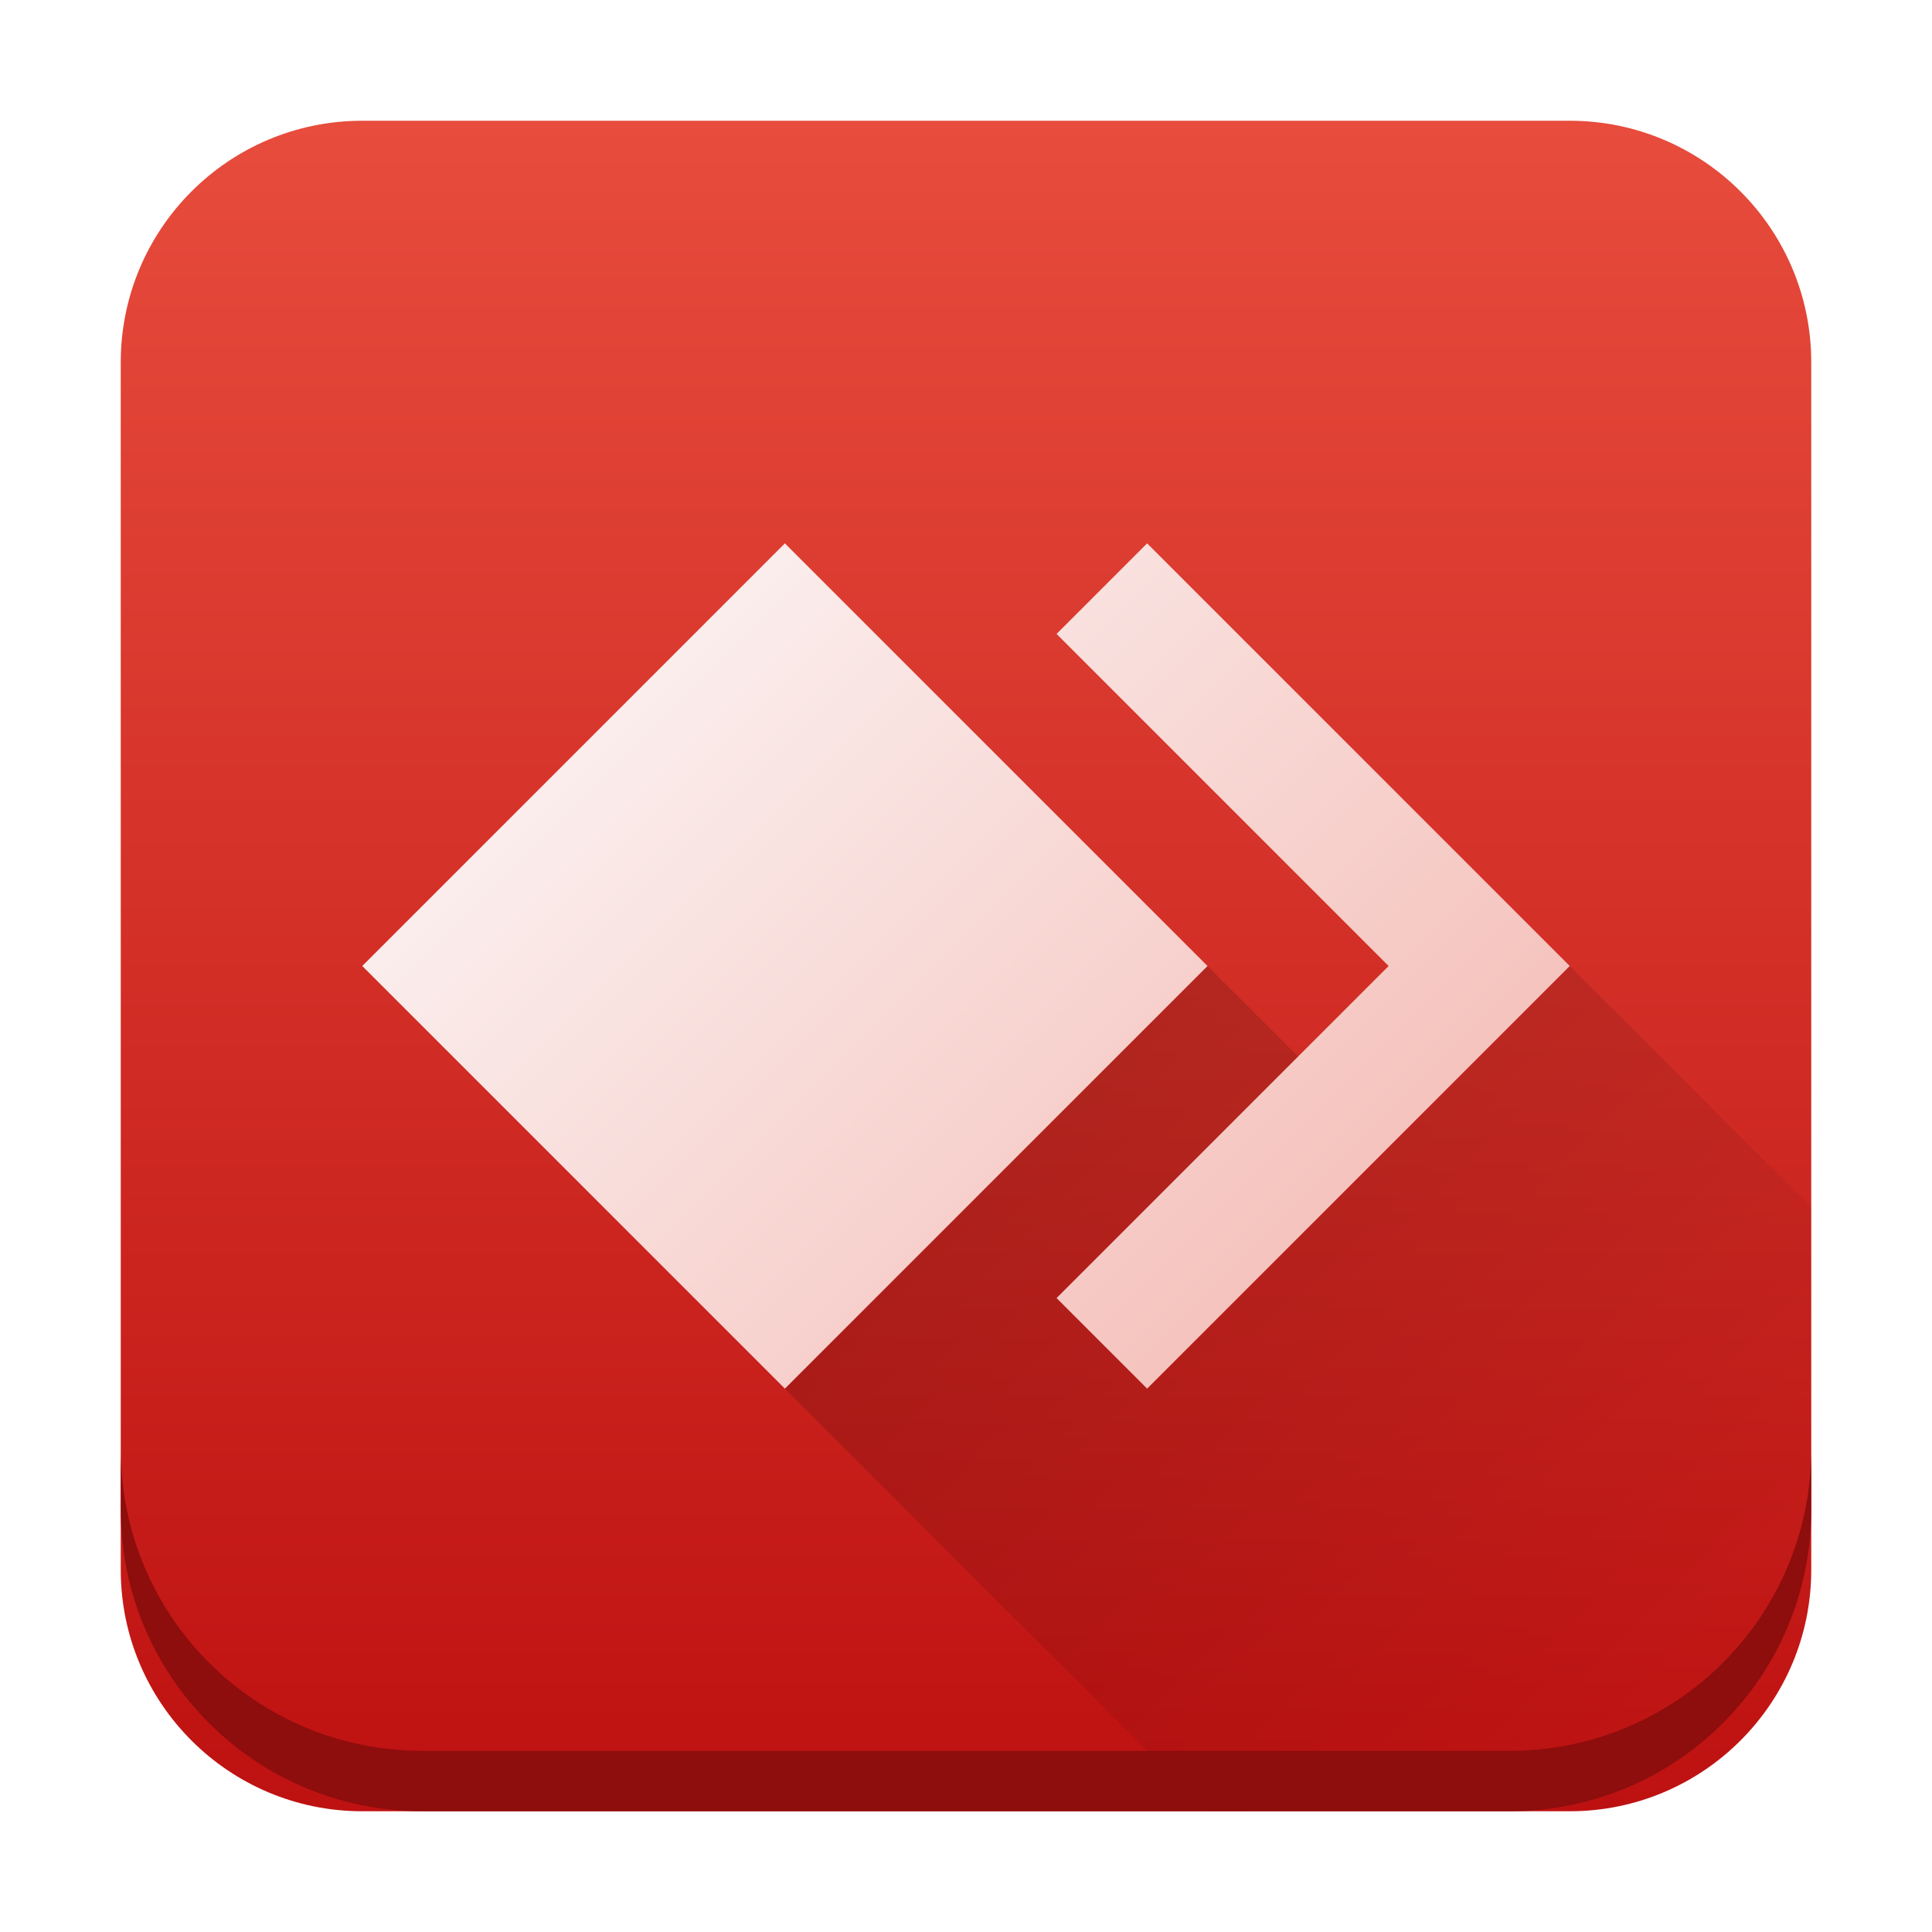
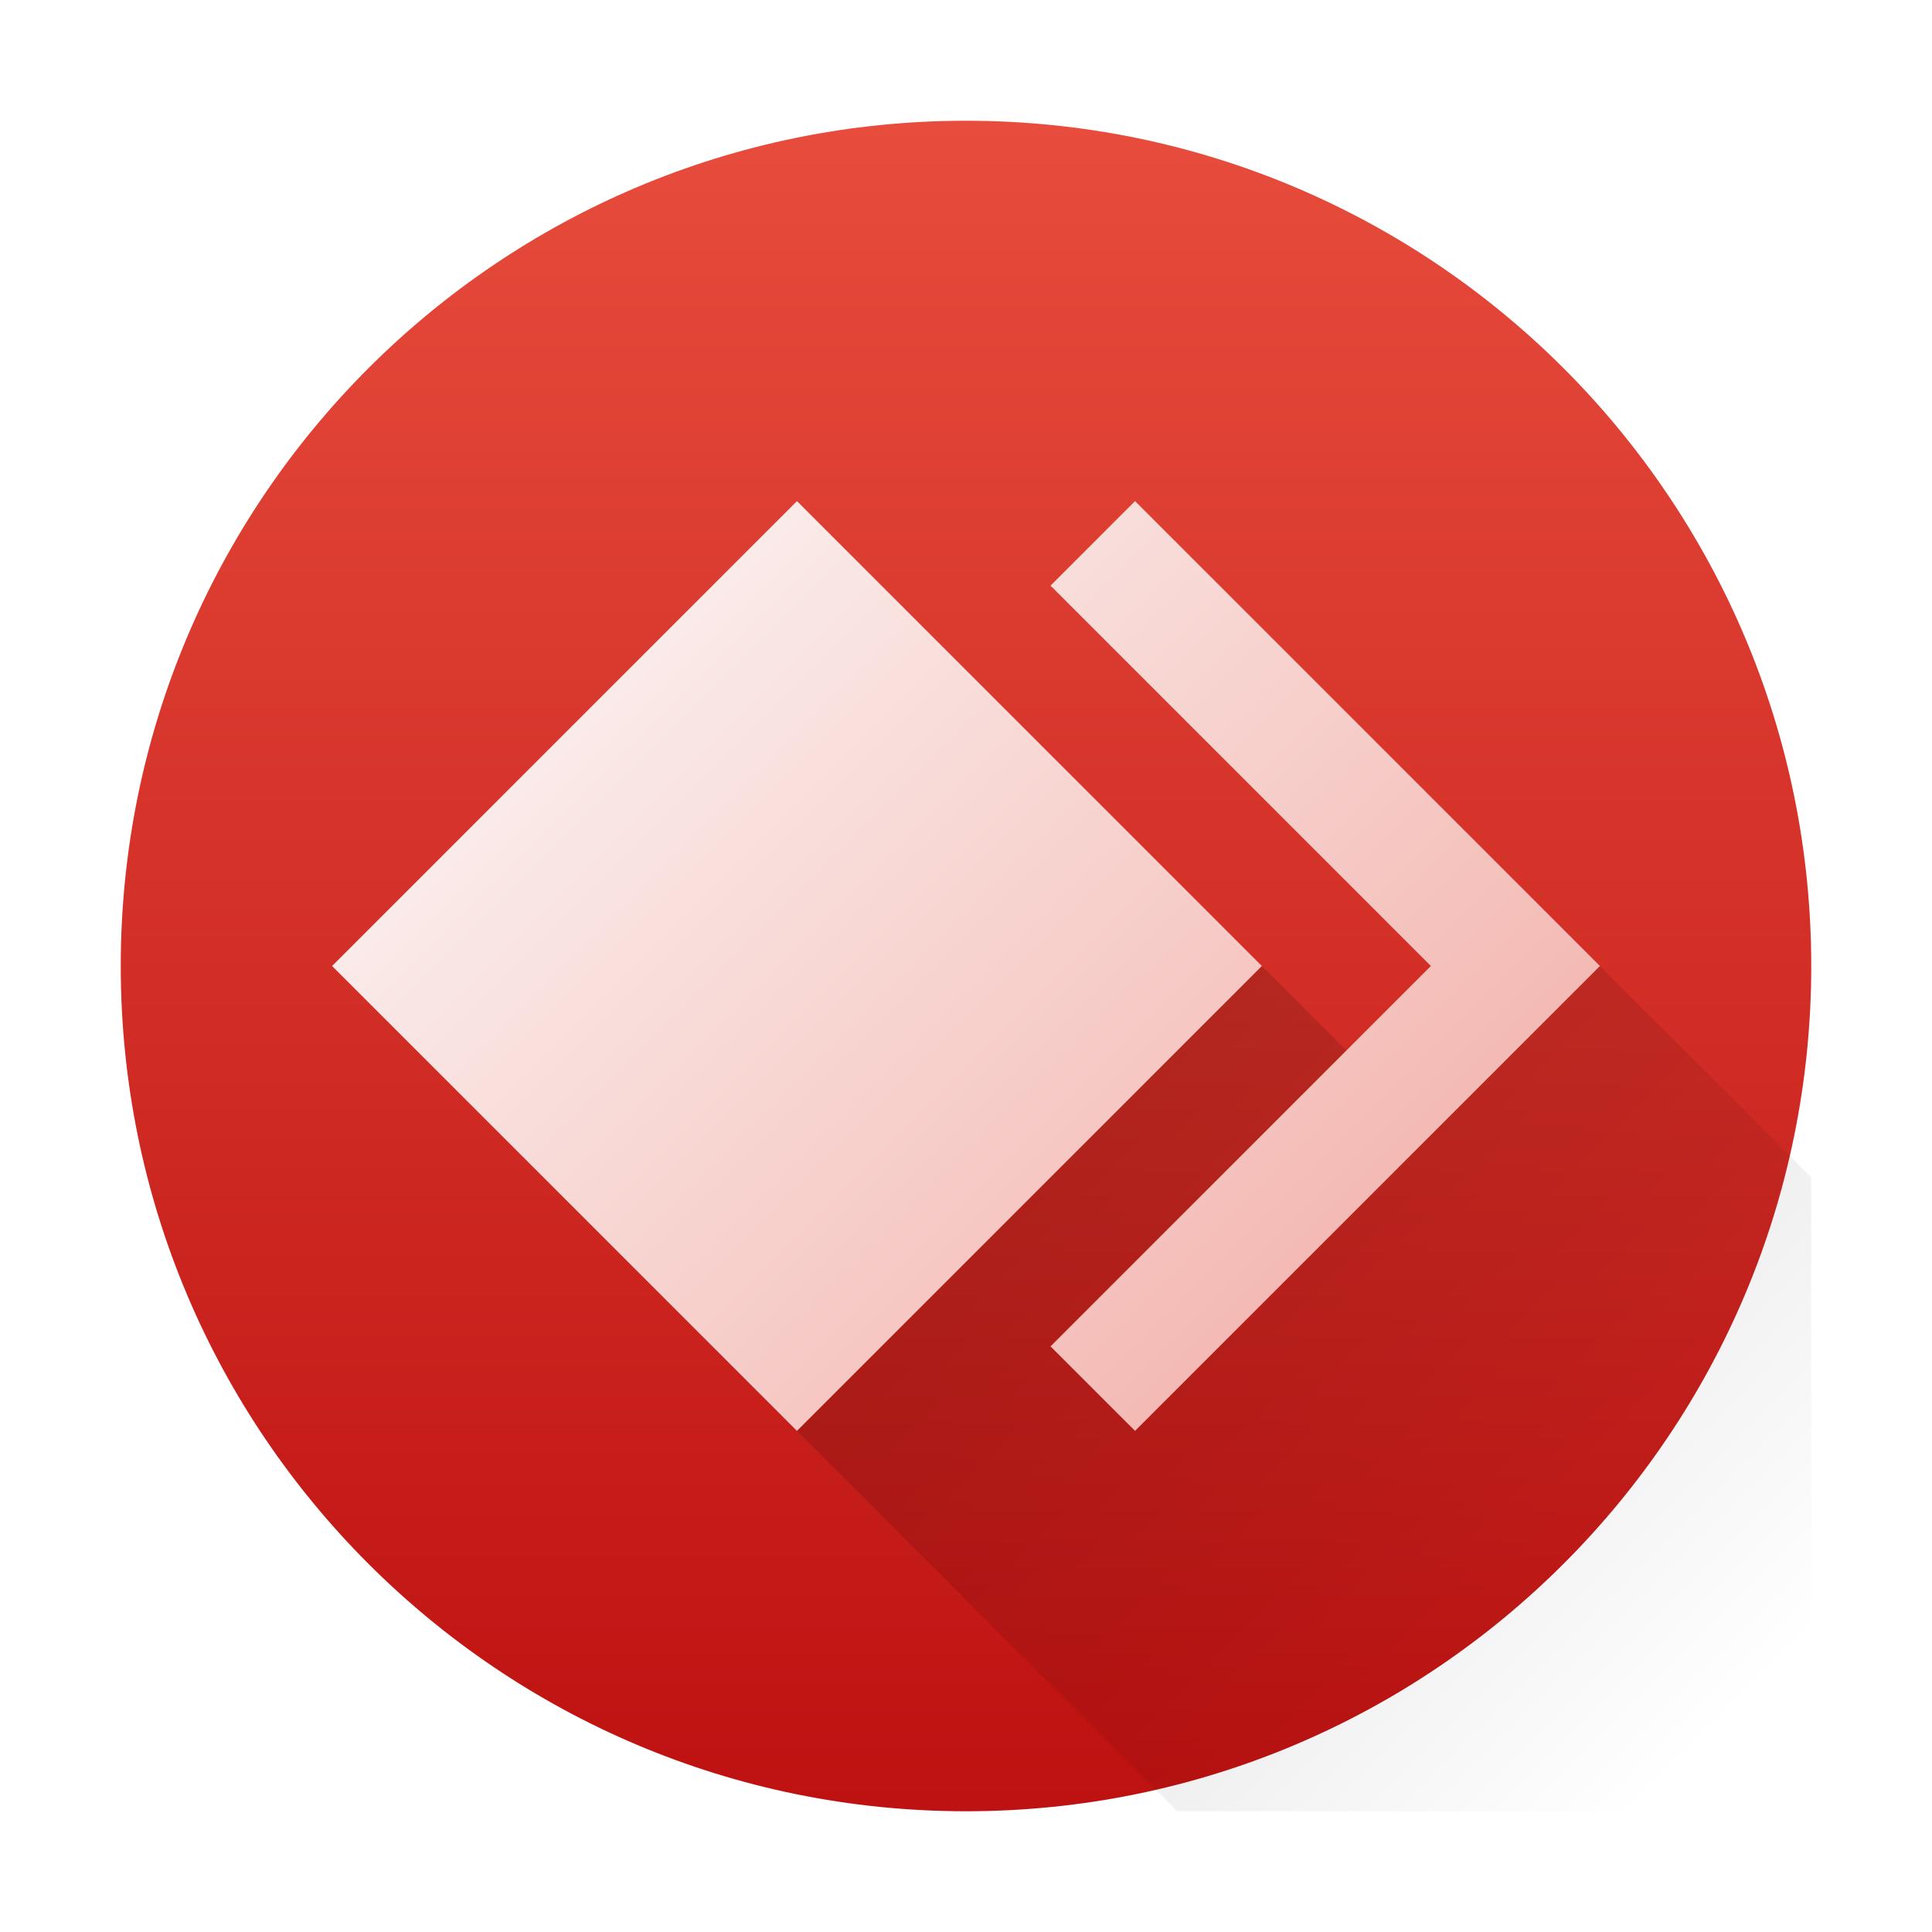
- <svg xmlns="http://www.w3.org/2000/svg" height="32" viewBox="0 0 32 32" width="32">
-   <linearGradient id="a" gradientUnits="userSpaceOnUse" x1="2" x2="2" y1="30" y2="2">
-     <stop offset="0" stop-color="#be1111" />
-     <stop offset="1" stop-color="#e74c3c" />
+ <svg xmlns="http://www.w3.org/2000/svg" height="48" viewBox="0 0 48 48" width="48" version="1.1" id="svg25">
+   <defs id="defs29" />
+   <linearGradient id="a" gradientUnits="userSpaceOnUse" x1="4" x2="4" y1="44" y2="4" gradientTransform="matrix(1.05,0,0,1.05,-1.200001,-1.200001)">
+     <stop offset="0" stop-color="#be1111" id="stop2" />
+     <stop offset="1" stop-color="#e74c3c" id="stop4" />
  </linearGradient>
-   <linearGradient id="b" gradientUnits="userSpaceOnUse" x1="6" x2="48" y1="9" y2="51">
-     <stop offset="0" stop-color="#fcfcfc" />
-     <stop offset="1" stop-color="#e74c3c" />
+   <linearGradient id="b" gradientUnits="userSpaceOnUse" x1="9" x2="64" y1="13" y2="68" gradientTransform="matrix(1.05,0,0,1.05,-1.200001,-1.200001)">
+     <stop offset="0" stop-color="#fcfcfc" id="stop7" />
+     <stop offset="1" stop-color="#e74c3c" id="stop9" />
  </linearGradient>
-   <linearGradient id="c" gradientUnits="userSpaceOnUse" x1="13" x2="27" y1="16" y2="30">
-     <stop offset="0" />
-     <stop offset="1" stop-opacity="0" />
+   <linearGradient id="c" gradientUnits="userSpaceOnUse" x1="20" x2="40" y1="24" y2="44" gradientTransform="matrix(1.05,0,0,1.05,-1.200001,-1.200001)">
+     <stop offset="0" id="stop12" />
+     <stop offset="1" stop-opacity="0" id="stop14" />
  </linearGradient>
-   <rect fill="url(#a)" height="28" ry="4" width="28" x="2" y="2" />
-   <path d="m13 23 7 7h10v-10l-4-4-4 2-2-2z" fill="url(#c)" opacity=".2" />
-   <path d="m13 9-7 7 7 7 7-7zm6 0-1.5 1.5 5.5 5.5-5.5 5.5 1.5 1.5 7-7z" fill="url(#b)" />
-   <path d="m2 24v1c0 2.77 2.23 5 5 5h18c2.77 0 5-2.23 5-5v-1c0 2.77-2.23 5-5 5h-18c-2.77 0-5-2.23-5-5z" fill="#8e0d0d" />
+   <rect fill="url(#a)" height="42" ry="21" width="42" x="3" y="3" id="rect17" rx="21" style="fill:url(#a);stroke-width:1.05" />
+   <path d="m 19.8,35.55 9.45,9.45 h 15.75 v -15.75 l -5.25,-5.25 -6.3,2.1 -2.1,-2.1 z" fill="url(#c)" opacity="0.2" id="path19" style="fill:url(#c);stroke-width:1.05" />
+   <path d="m 19.8,12.45 -11.55,11.55 11.55,11.55 11.55,-11.55 z m 8.4,0 -2.1,2.1 9.45,9.45 -9.45,9.45 2.1,2.1 11.55,-11.55 z" fill="url(#b)" id="path21" style="fill:url(#b);stroke-width:1.05" />
</svg>
